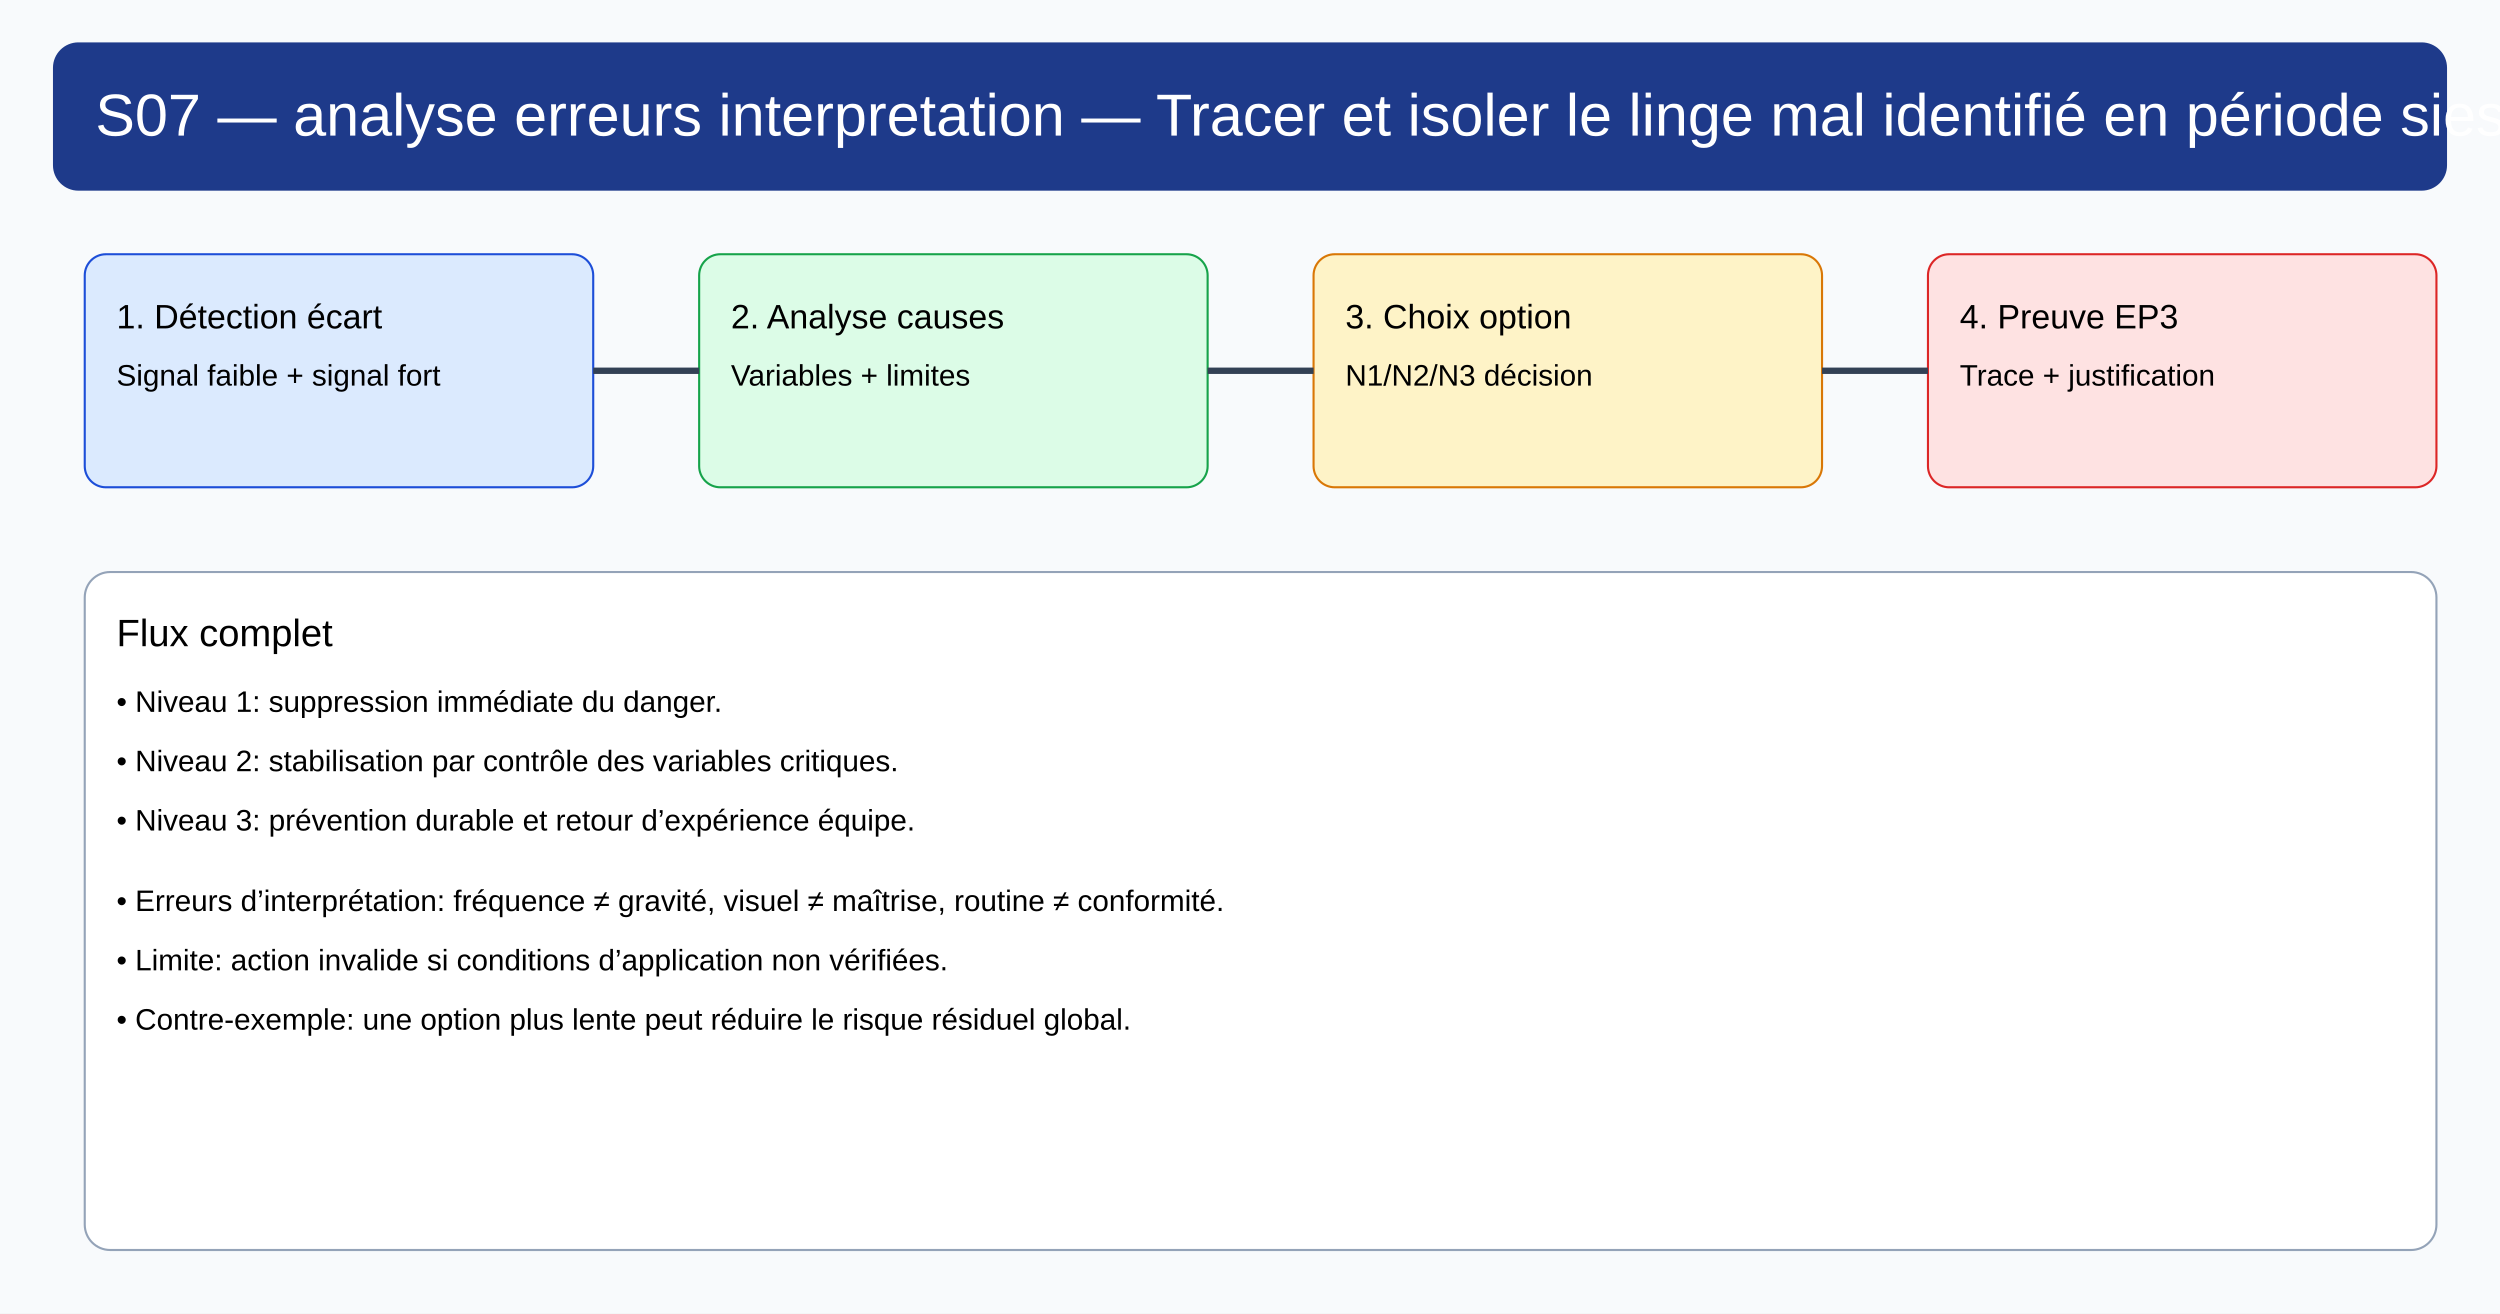
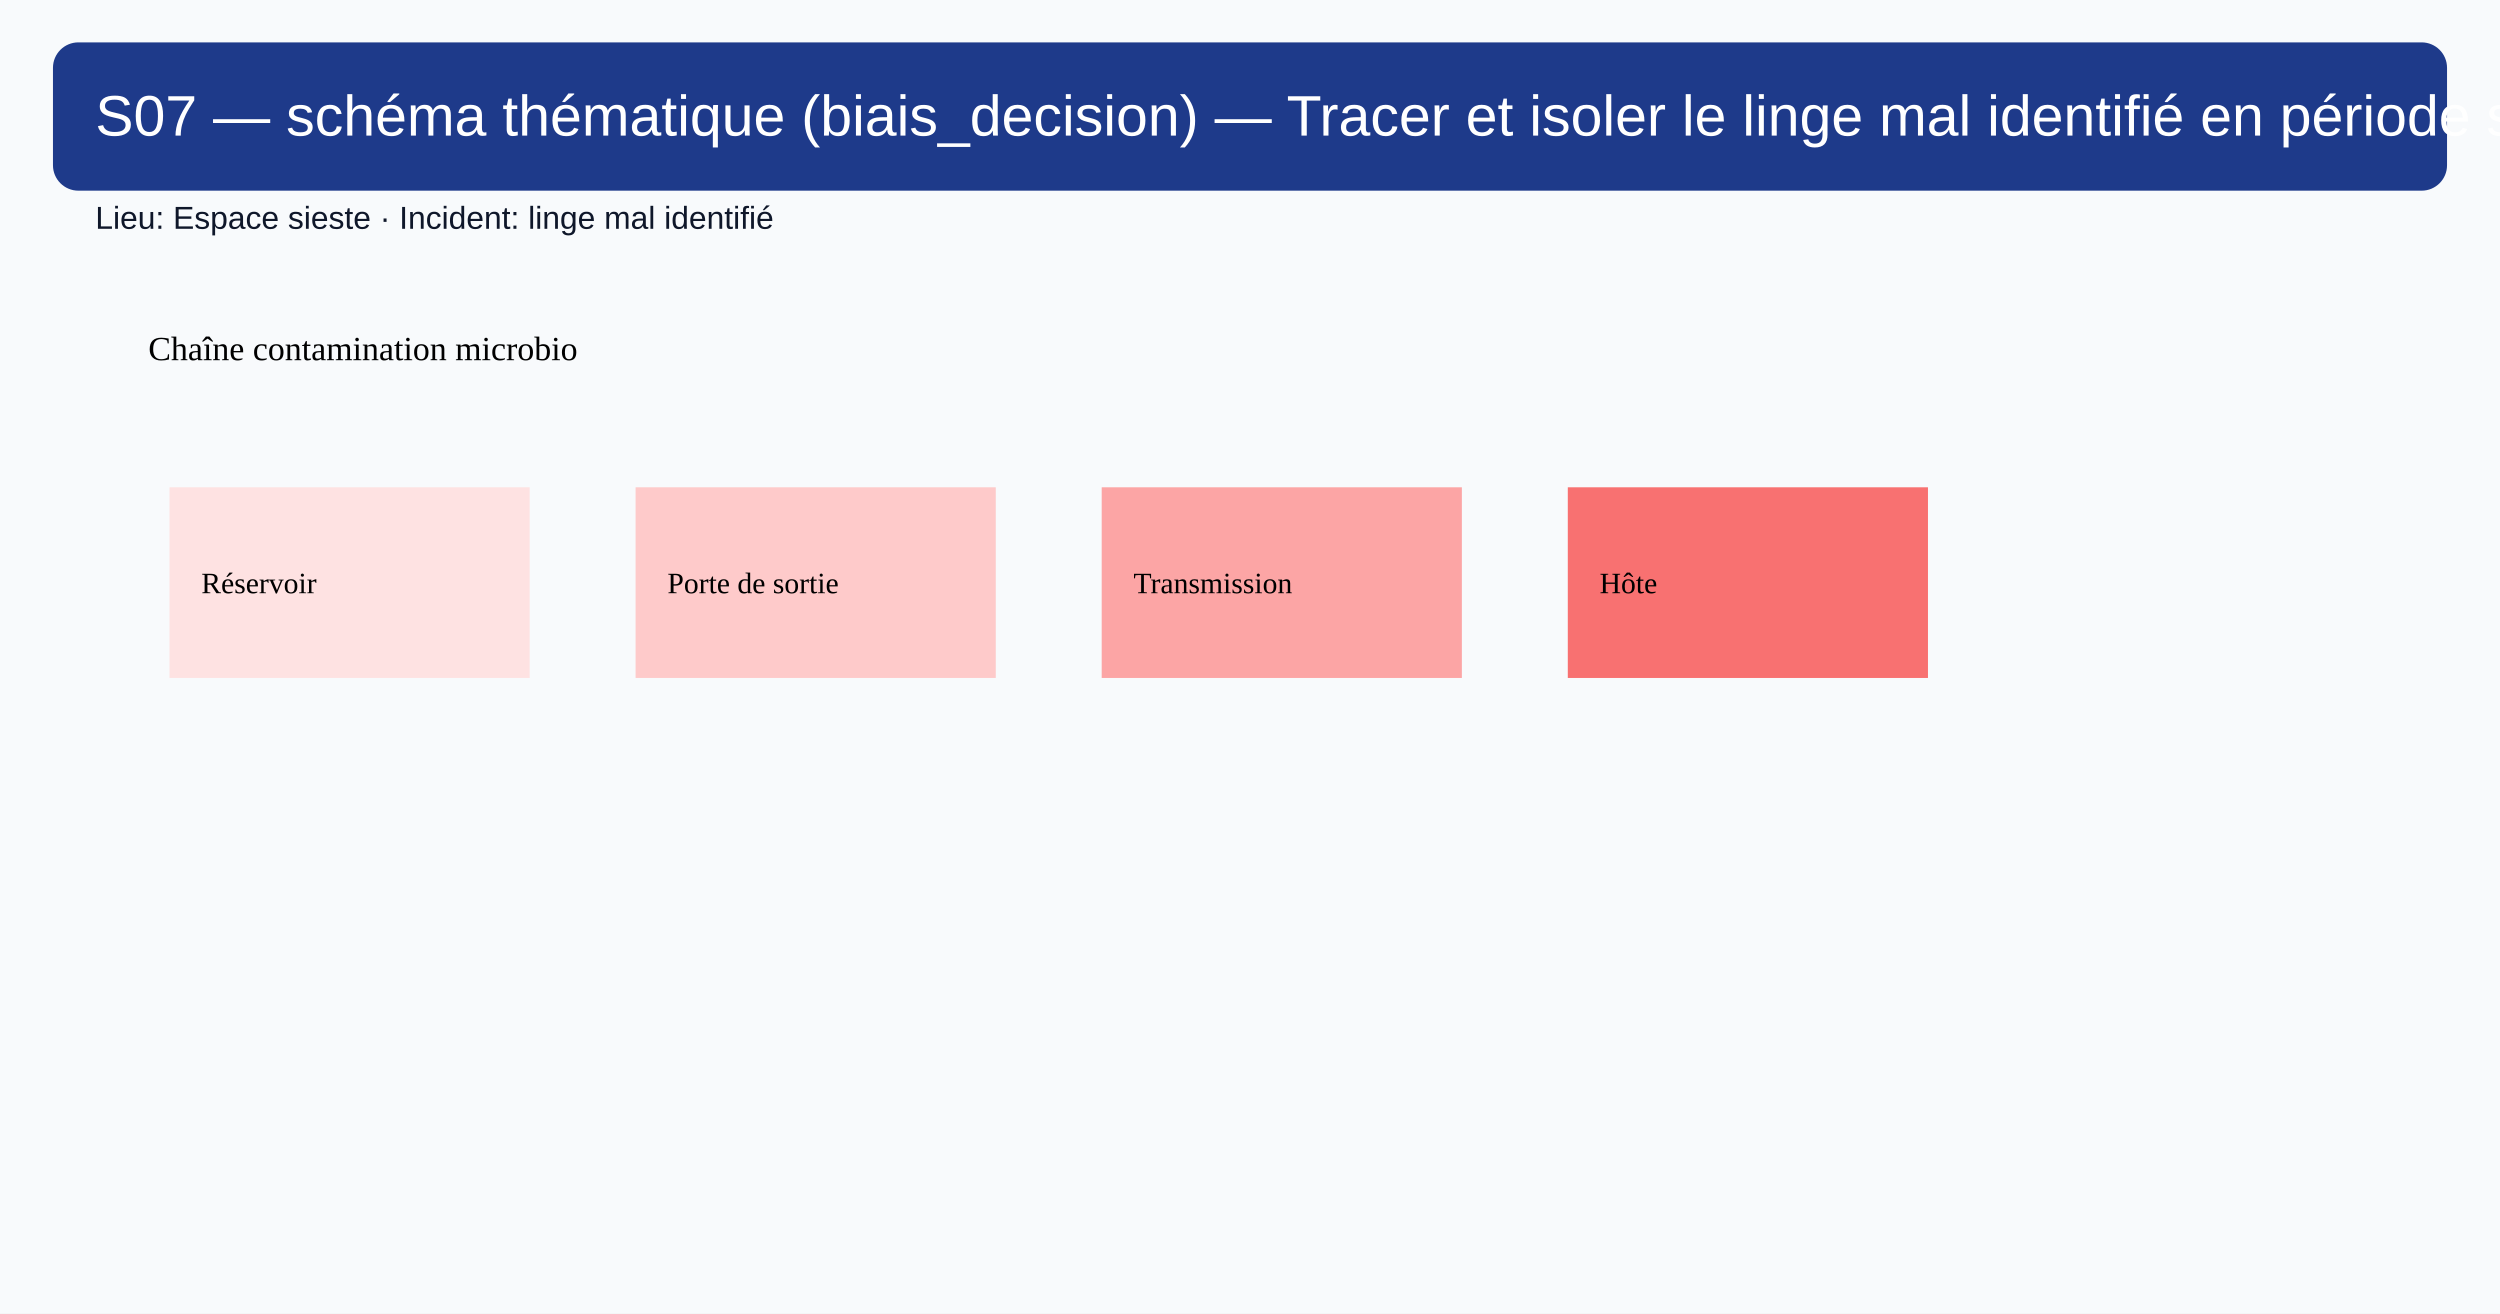
<svg xmlns="http://www.w3.org/2000/svg" width="1180" height="620" viewBox="0 0 1180 620">
  <rect width="1180" height="620" fill="#f8fafc" />
  <rect x="25" y="20" width="1130" height="70" rx="12" fill="#1e3a8a" />
-   <text x="45" y="64" fill="#fff" font-size="28" font-family="Arial">S07 — analyse erreurs interpretation — Tracer et isoler le linge mal identifié en période sieste</text>
-   <rect x="40" y="120" width="240" height="110" rx="10" fill="#dbeafe" stroke="#1d4ed8" />
-   <text x="55" y="155" font-size="16" font-family="Arial">1. Détection écart</text>
-   <text x="55" y="182" font-size="14" font-family="Arial">Signal faible + signal fort</text>
-   <rect x="330" y="120" width="240" height="110" rx="10" fill="#dcfce7" stroke="#16a34a" />
-   <text x="345" y="155" font-size="16" font-family="Arial">2. Analyse causes</text>
-   <text x="345" y="182" font-size="14" font-family="Arial">Variables + limites</text>
-   <rect x="620" y="120" width="240" height="110" rx="10" fill="#fef3c7" stroke="#d97706" />
-   <text x="635" y="155" font-size="16" font-family="Arial">3. Choix option</text>
-   <text x="635" y="182" font-size="14" font-family="Arial">N1/N2/N3 décision</text>
-   <rect x="910" y="120" width="240" height="110" rx="10" fill="#fee2e2" stroke="#dc2626" />
-   <text x="925" y="155" font-size="16" font-family="Arial">4. Preuve EP3</text>
-   <text x="925" y="182" font-size="14" font-family="Arial">Trace + justification</text>
-   <line x1="280" y1="175" x2="330" y2="175" stroke="#334155" stroke-width="3" />
-   <line x1="570" y1="175" x2="620" y2="175" stroke="#334155" stroke-width="3" />
-   <line x1="860" y1="175" x2="910" y2="175" stroke="#334155" stroke-width="3" />
-   <rect x="40" y="270" width="1110" height="320" rx="12" fill="#fff" stroke="#94a3b8" />
-   <text x="55" y="305" font-size="18" font-family="Arial">Flux complet</text>
-   <text x="55" y="336" font-size="14" font-family="Arial">• Niveau 1: suppression immédiate du danger.</text>
-   <text x="55" y="364" font-size="14" font-family="Arial">• Niveau 2: stabilisation par contrôle des variables critiques.</text>
-   <text x="55" y="392" font-size="14" font-family="Arial">• Niveau 3: prévention durable et retour d’expérience équipe.</text>
-   <text x="55" y="430" font-size="14" font-family="Arial">• Erreurs d’interprétation: fréquence ≠ gravité, visuel ≠ maîtrise, routine ≠ conformité.</text>
-   <text x="55" y="458" font-size="14" font-family="Arial">• Limite: action invalide si conditions d’application non vérifiées.</text>
-   <text x="55" y="486" font-size="14" font-family="Arial">• Contre-exemple: une option plus lente peut réduire le risque résiduel global.</text>
+   <text x="45" y="64" fill="#fff" font-size="27" font-family="Arial">S07 — schéma thématique (biais_decision) — Tracer et isoler le linge mal identifié en période sieste</text>
+   <text x="45" y="108" fill="#0f172a" font-size="15" font-family="Arial">Lieu: Espace sieste · Incident: linge mal identifié</text>
+   <text x="70" y="170" font-size="16">Chaîne contamination microbio</text>
+   <rect x="80" y="230" width="170" height="90" fill="#fee2e2" />
+   <text x="95" y="280" font-size="14">Réservoir</text>
+   <rect x="300" y="230" width="170" height="90" fill="#fecaca" />
+   <text x="315" y="280" font-size="14">Porte de sortie</text>
+   <rect x="520" y="230" width="170" height="90" fill="#fca5a5" />
+   <text x="535" y="280" font-size="14">Transmission</text>
+   <rect x="740" y="230" width="170" height="90" fill="#f87171" />
+   <text x="755" y="280" font-size="14">Hôte</text>
</svg>
